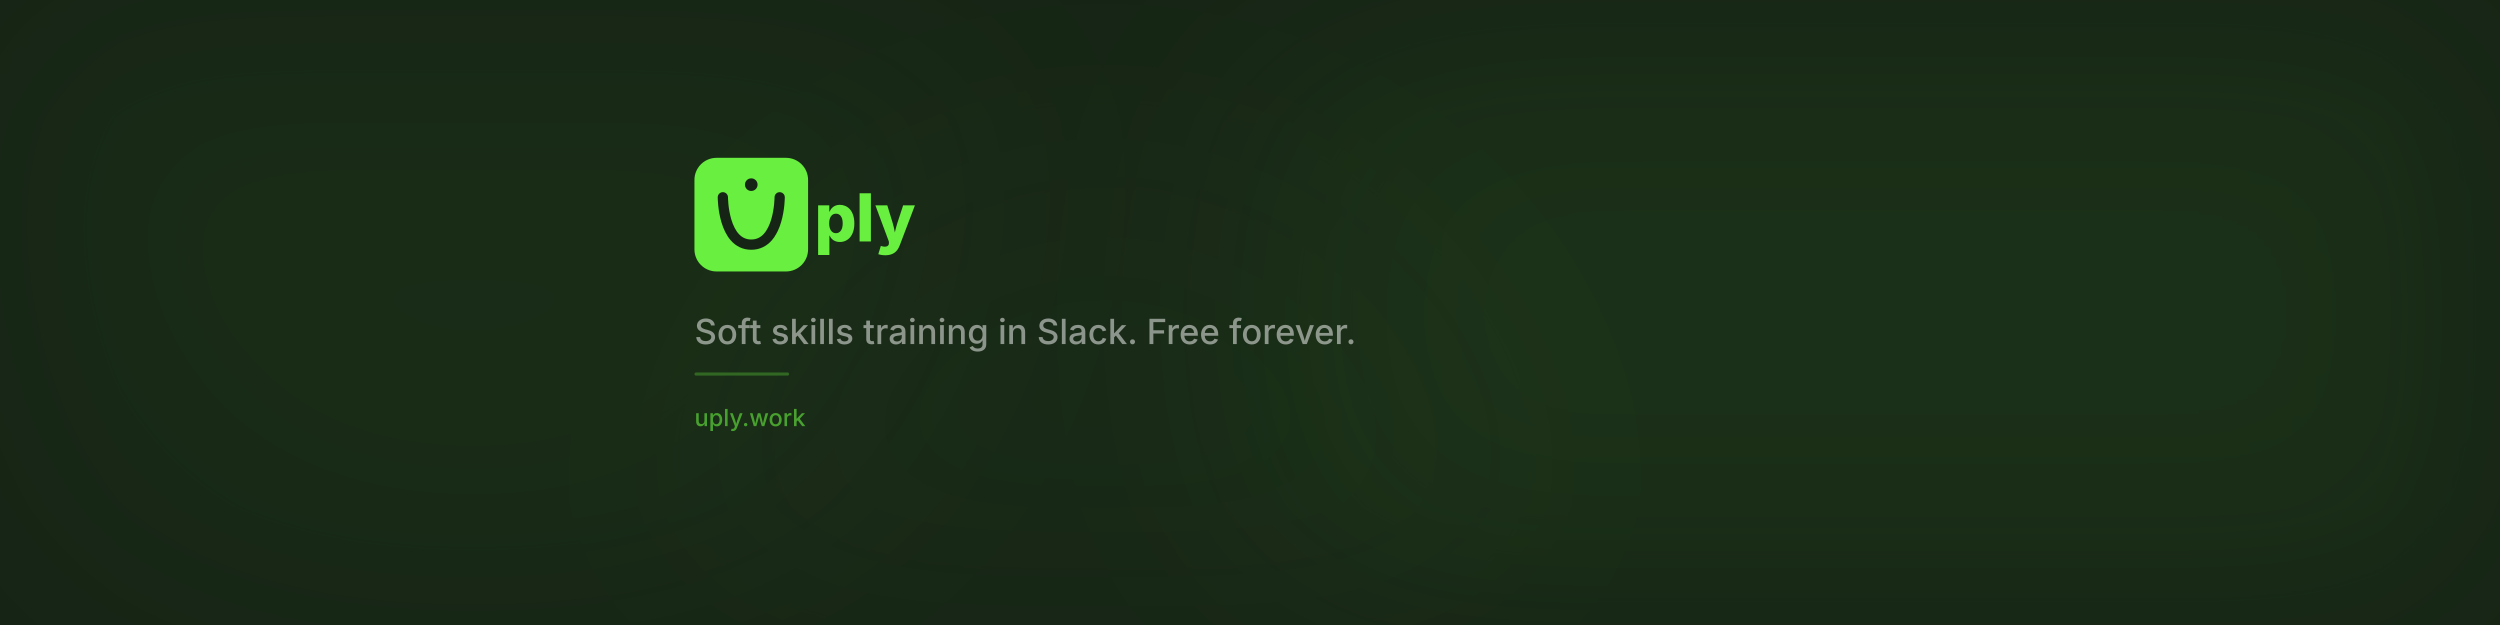
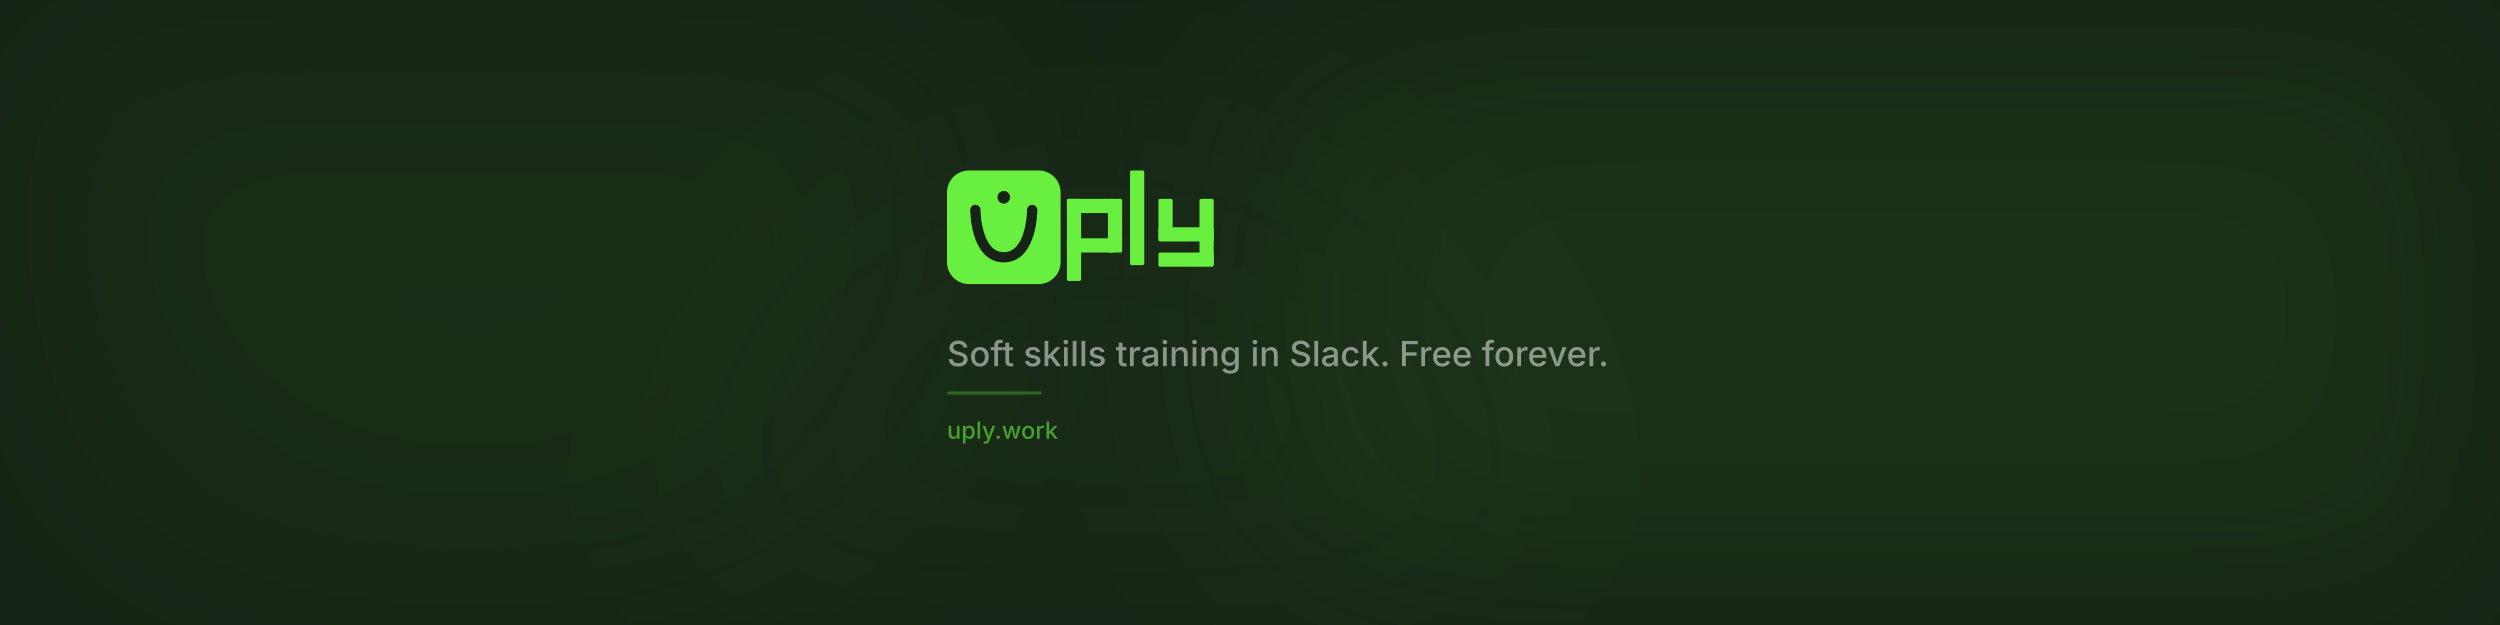
<svg xmlns="http://www.w3.org/2000/svg" width="1584" height="396" viewBox="0 0 1584 396" fill="none">
  <rect width="1584" height="396" fill="#162415" />
  <circle cx="1200" cy="200" r="400" fill="#68ef3f" opacity="0.06" filter="url(#blur1)" />
  <circle cx="300" cy="100" r="300" fill="#68ef3f" opacity="0.04" filter="url(#blur1)" />
  <circle cx="700" cy="350" r="250" fill="#68ef3f" opacity="0.03" filter="url(#blur1)" />
-   <rect x="440" y="100" width="72" height="72" rx="14" fill="#68ef3f" />
-   <path d="M458 125C458 125 458 155 476 155C494 155 494 125 494 125" stroke="#162415" stroke-width="6.5" stroke-linecap="round" />
-   <circle cx="476" cy="117" r="4" fill="#162415" />
-   <text x="516" y="153" font-family="Inter, system-ui, sans-serif" font-size="42" font-weight="800" fill="#68ef3f" letter-spacing="-0.5">ply</text>
-   <text x="440" y="218" font-family="Inter, system-ui, sans-serif" font-size="22" font-weight="500" fill="white" opacity="0.5">Soft skills training in Slack. Free forever.</text>
-   <text x="440" y="270" font-family="Inter, system-ui, sans-serif" font-size="15" font-weight="500" fill="#68ef3f" opacity="0.6">uply.work</text>
-   <rect x="440" y="236" width="60" height="2" rx="1" fill="#68ef3f" opacity="0.3" />
+   <g transform="translate(600, 108)">
+     <rect width="72" height="72" rx="14" fill="#68ef3f" />
+     <path d="M18 25C18 25 18 55 36 55C54 55 54 25 54 25" stroke="#162415" stroke-width="6.5" stroke-linecap="round" />
+     <circle cx="36" cy="17" r="4" fill="#162415" />
+     <g fill="#68ef3f" transform="translate(76, 10)">
+       <rect x="0" y="8" width="9" height="52" rx="1" />
+       <rect x="0" y="8" width="30" height="9" rx="1" />
+       <rect x="0" y="33" width="30" height="9" rx="1" />
+       <rect x="26" y="8" width="9" height="34" rx="1" />
+     </g>
+     <g fill="#68ef3f" transform="translate(116, 0)">
+       <rect x="0" y="0" width="9" height="60" rx="1" />
+     </g>
+     <g fill="#68ef3f" transform="translate(134, 10)">
+       <rect x="0" y="8" width="9" height="26" rx="1" />
+       <rect x="26" y="8" width="9" height="42" rx="1" />
+       <rect x="0" y="26" width="35" height="9" rx="1" />
+       <rect x="0" y="42" width="35" height="9" rx="1" />
+     </g>
+   </g>
+   <g transform="translate(600, 210)">
+     <text x="0" y="22" font-family="Inter, system-ui, sans-serif" font-size="22" font-weight="500" fill="white" opacity="0.5">Soft skills training in Slack. Free forever.</text>
+   </g>
+   <rect x="600" y="248" width="60" height="2" rx="1" fill="#68ef3f" opacity="0.3" />
+   <text x="600" y="278" font-family="Inter, system-ui, sans-serif" font-size="15" font-weight="500" fill="#68ef3f" opacity="0.6">uply.work</text>
  <defs>
    <filter id="blur1" x="-50%" y="-50%" width="200%" height="200%">
      <feGaussianBlur stdDeviation="80" />
    </filter>
  </defs>
</svg>
